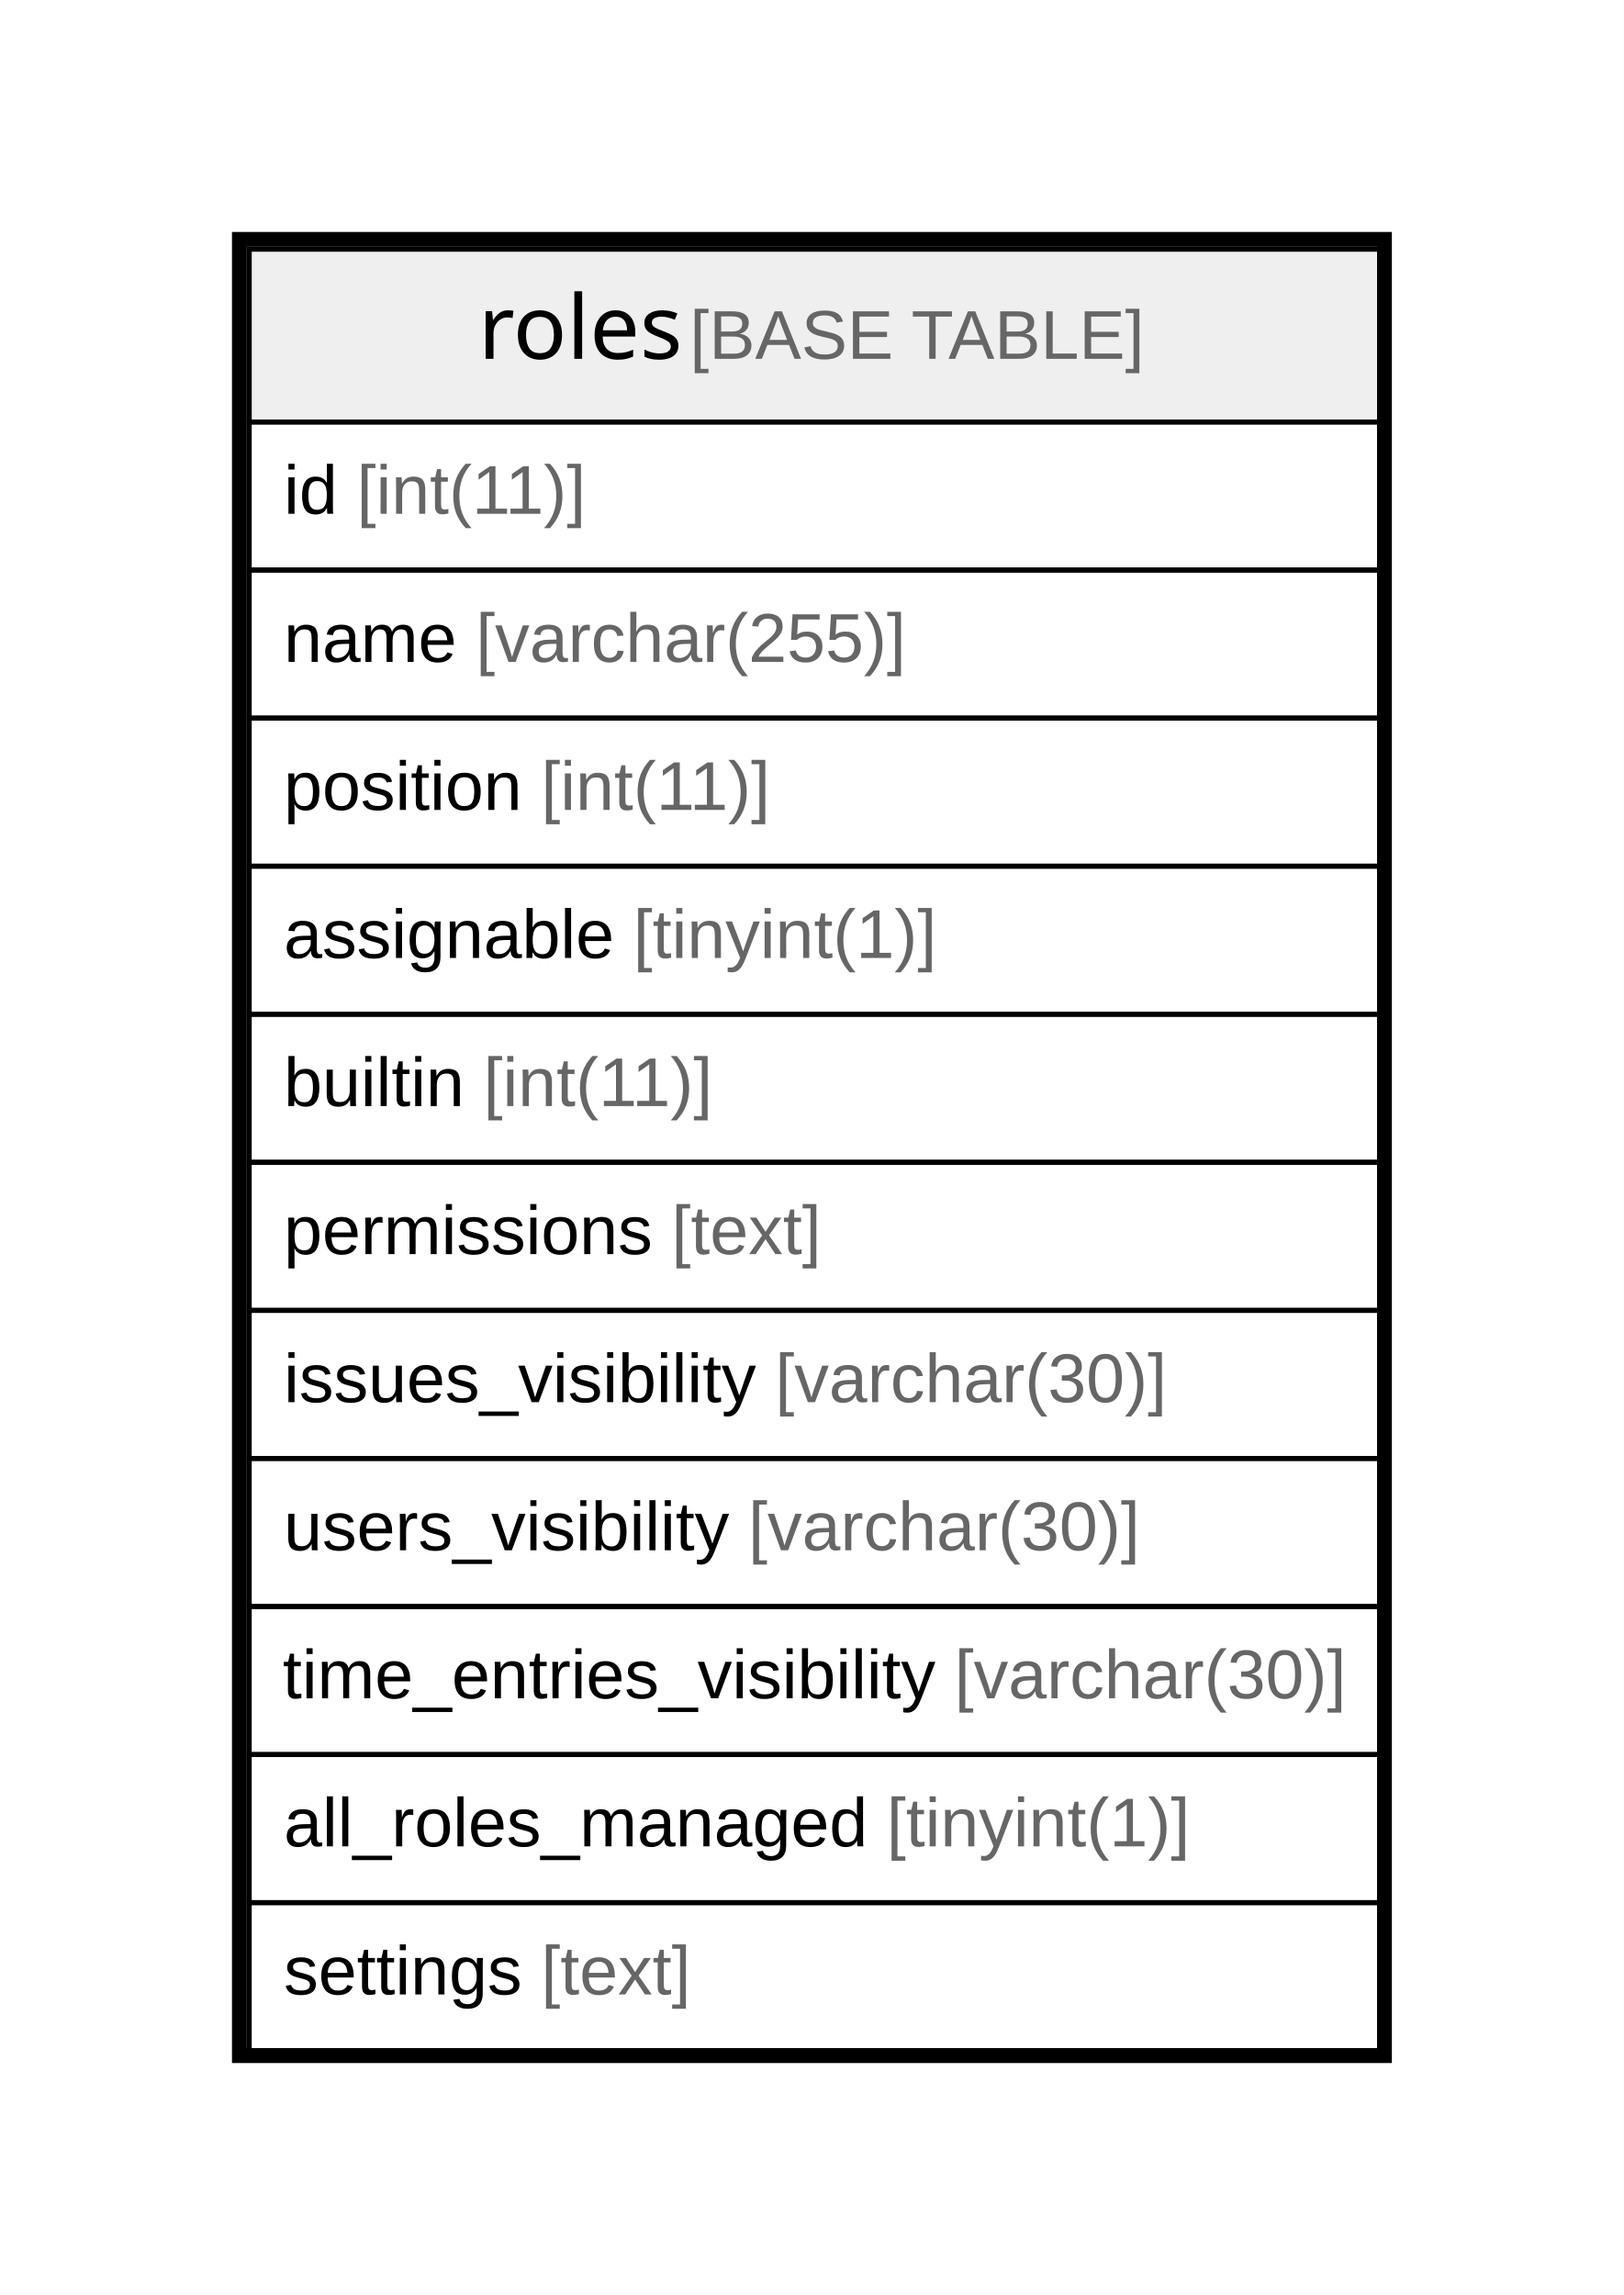
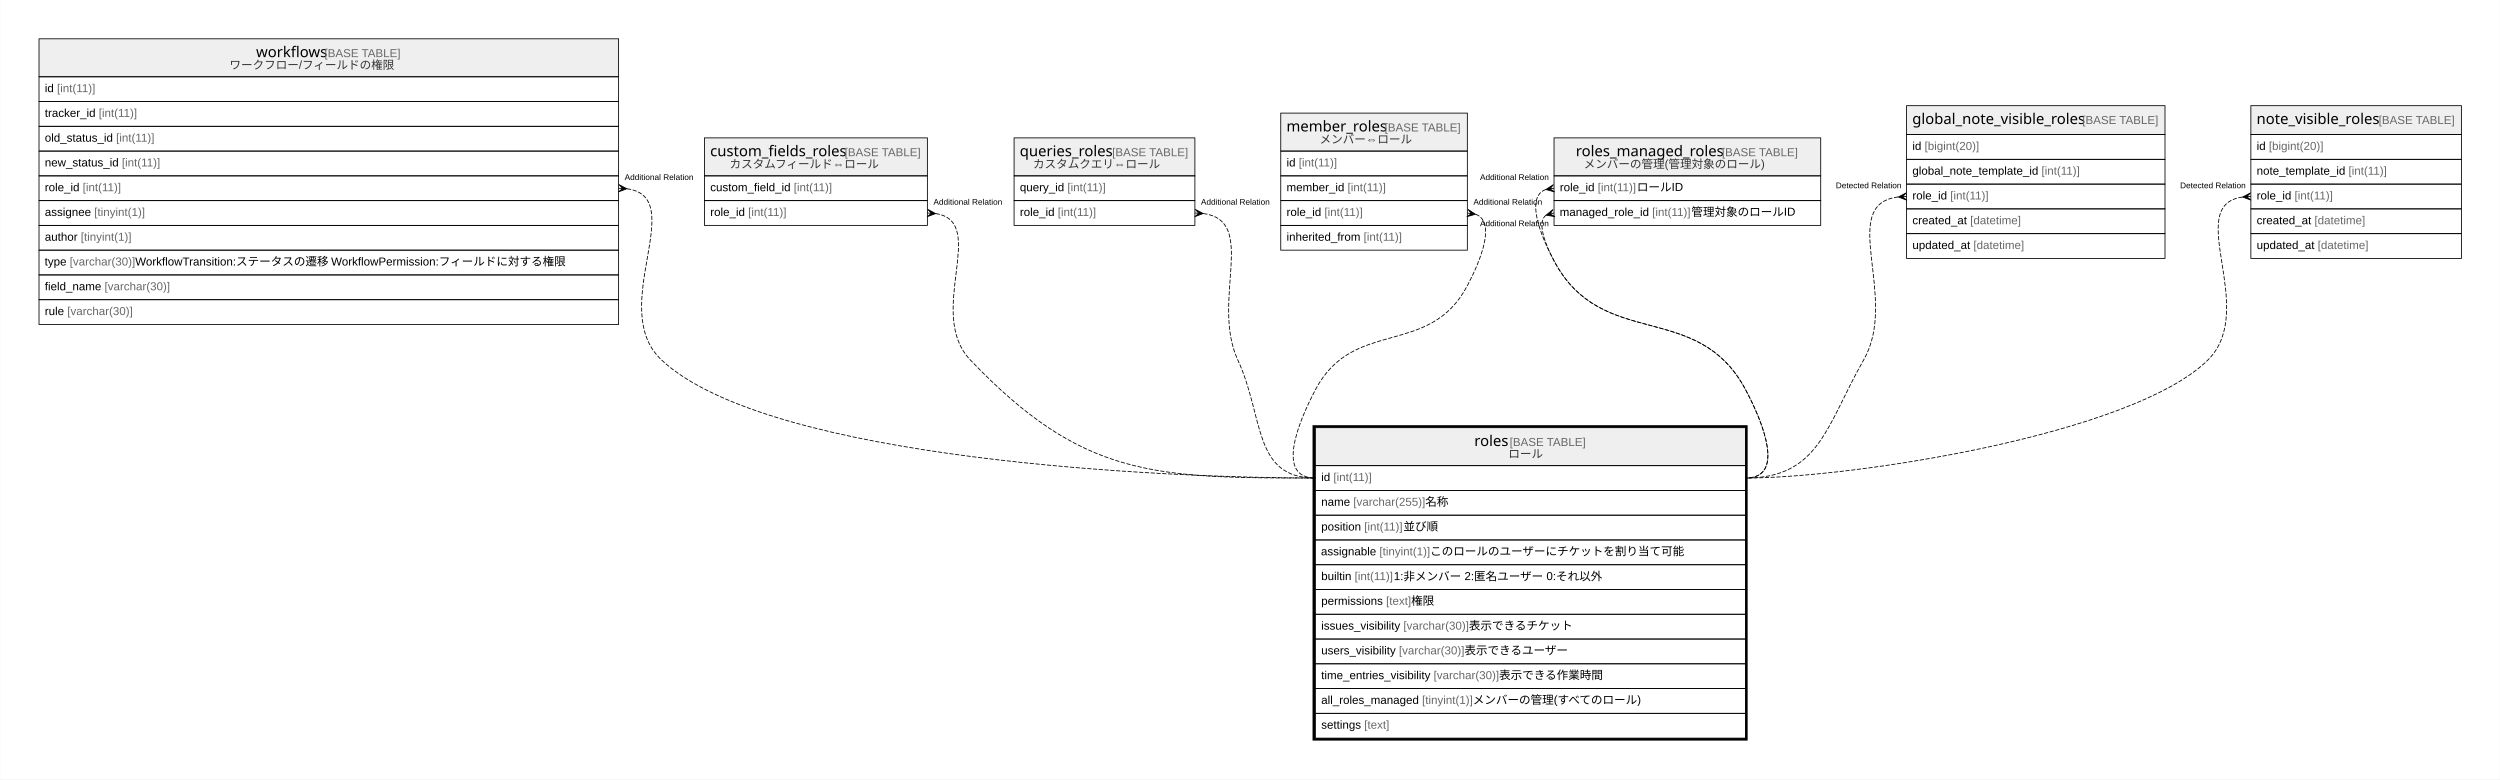
- <svg xmlns="http://www.w3.org/2000/svg" width="329pt" height="465pt" viewBox="0.00 0.00 329.00 465.00">
-   <g id="graph0" class="graph" transform="scale(1 1) rotate(0) translate(4 461)">
-     <polygon fill="#ffffff" stroke="transparent" points="-4,4 -4,-461 325,-461 325,4 -4,4" />
+ <svg xmlns="http://www.w3.org/2000/svg" width="3028pt" height="944pt" viewBox="0.00 0.00 3027.50 944.00">
+   <g id="graph0" class="graph" transform="scale(1 1) rotate(0) translate(4 940)">
+     <polygon fill="#ffffff" stroke="transparent" points="-4,4 -4,-940 3023.5,-940 3023.5,4 -4,4" />
    <g id="node1" class="node">
-       <polygon fill="#efefef" stroke="transparent" points="46.5,-375.5 46.5,-410.5 275.5,-410.5 275.5,-375.5 46.5,-375.5" />
-       <polygon fill="none" stroke="#000000" points="46.5,-375.5 46.5,-410.5 275.5,-410.5 275.5,-375.5 46.5,-375.5" />
-       <text text-anchor="start" x="92.874" y="-388.3" font-family="Arial Bold" font-size="18.00" fill="#000000">roles</text>
-       <text text-anchor="start" x="131.873" y="-388.3" font-family="Arial" font-size="14.00" fill="#000000"> </text>
-       <text text-anchor="start" x="135.763" y="-388.3" font-family="Arial" font-size="14.00" fill="#666666">[BASE TABLE]</text>
-       <polygon fill="none" stroke="#000000" points="46.5,-345.5 46.5,-375.5 275.5,-375.5 275.5,-345.5 46.5,-345.5" />
-       <text text-anchor="start" x="53.5" y="-356.9" font-family="Arial" font-size="14.00" fill="#000000">id </text>
-       <text text-anchor="start" x="68.28" y="-356.9" font-family="Arial" font-size="14.00" fill="#666666">[int(11)]</text>
-       <polygon fill="none" stroke="#000000" points="46.5,-315.5 46.5,-345.5 275.5,-345.5 275.5,-315.5 46.5,-315.5" />
-       <text text-anchor="start" x="53.5" y="-326.9" font-family="Arial" font-size="14.00" fill="#000000">name </text>
-       <text text-anchor="start" x="92.399" y="-326.9" font-family="Arial" font-size="14.00" fill="#666666">[varchar(255)]</text>
-       <polygon fill="none" stroke="#000000" points="46.5,-285.5 46.5,-315.5 275.5,-315.5 275.5,-285.5 46.5,-285.5" />
-       <text text-anchor="start" x="53.5" y="-296.9" font-family="Arial" font-size="14.00" fill="#000000">position </text>
-       <text text-anchor="start" x="105.625" y="-296.9" font-family="Arial" font-size="14.00" fill="#666666">[int(11)]</text>
-       <polygon fill="none" stroke="#000000" points="46.5,-255.5 46.5,-285.5 275.5,-285.5 275.5,-255.5 46.5,-255.5" />
-       <text text-anchor="start" x="53.5" y="-266.9" font-family="Arial" font-size="14.00" fill="#000000">assignable </text>
-       <text text-anchor="start" x="124.299" y="-266.9" font-family="Arial" font-size="14.00" fill="#666666">[tinyint(1)]</text>
-       <polygon fill="none" stroke="#000000" points="46.5,-225.5 46.5,-255.5 275.5,-255.5 275.5,-225.5 46.5,-225.5" />
-       <text text-anchor="start" x="53.5" y="-236.9" font-family="Arial" font-size="14.00" fill="#000000">builtin </text>
-       <text text-anchor="start" x="93.949" y="-236.9" font-family="Arial" font-size="14.00" fill="#666666">[int(11)]</text>
-       <polygon fill="none" stroke="#000000" points="46.5,-195.5 46.5,-225.5 275.5,-225.5 275.5,-195.5 46.5,-195.5" />
-       <text text-anchor="start" x="53.5" y="-206.9" font-family="Arial" font-size="14.00" fill="#000000">permissions </text>
-       <text text-anchor="start" x="132.055" y="-206.9" font-family="Arial" font-size="14.00" fill="#666666">[text]</text>
-       <polygon fill="none" stroke="#000000" points="46.5,-165.5 46.5,-195.5 275.5,-195.5 275.5,-165.5 46.5,-165.5" />
-       <text text-anchor="start" x="53.5" y="-176.9" font-family="Arial" font-size="14.00" fill="#000000">issues_visibility </text>
-       <text text-anchor="start" x="153.051" y="-176.9" font-family="Arial" font-size="14.00" fill="#666666">[varchar(30)]</text>
-       <polygon fill="none" stroke="#000000" points="46.5,-135.5 46.5,-165.5 275.5,-165.5 275.5,-135.5 46.5,-135.5" />
-       <text text-anchor="start" x="53.5" y="-146.9" font-family="Arial" font-size="14.00" fill="#000000">users_visibility </text>
-       <text text-anchor="start" x="147.605" y="-146.9" font-family="Arial" font-size="14.00" fill="#666666">[varchar(30)]</text>
-       <polygon fill="none" stroke="#000000" points="46.5,-105.5 46.5,-135.5 275.5,-135.5 275.5,-105.5 46.5,-105.5" />
-       <text text-anchor="start" x="53.278" y="-116.9" font-family="Arial" font-size="14.00" fill="#000000">time_entries_visibility </text>
-       <text text-anchor="start" x="189.386" y="-116.9" font-family="Arial" font-size="14.00" fill="#666666">[varchar(30)]</text>
-       <polygon fill="none" stroke="#000000" points="46.5,-75.5 46.5,-105.5 275.5,-105.5 275.5,-75.5 46.5,-75.5" />
-       <text text-anchor="start" x="53.5" y="-86.9" font-family="Arial" font-size="14.00" fill="#000000">all_roles_managed </text>
-       <text text-anchor="start" x="175.64" y="-86.9" font-family="Arial" font-size="14.00" fill="#666666">[tinyint(1)]</text>
-       <polygon fill="none" stroke="#000000" points="46.5,-45.5 46.5,-75.5 275.5,-75.5 275.5,-45.5 46.5,-45.5" />
-       <text text-anchor="start" x="53.5" y="-56.9" font-family="Arial" font-size="14.00" fill="#000000">settings </text>
-       <text text-anchor="start" x="105.626" y="-56.9" font-family="Arial" font-size="14.00" fill="#666666">[text]</text>
-       <polygon fill="none" stroke="#000000" stroke-width="3" points="44.5,-44.5 44.5,-412.5 276.5,-412.5 276.5,-44.5 44.5,-44.5" />
+       <polygon fill="#efefef" stroke="transparent" points="1589,-376 1589,-422 2110,-422 2110,-376 1589,-376" />
+       <polygon fill="none" stroke="#000000" points="1589,-376 1589,-422 2110,-422 2110,-376 1589,-376" />
+       <text text-anchor="start" x="1781.374" y="-399.8" font-family="Arial Bold" font-size="18.00" fill="#000000">roles</text>
+       <text text-anchor="start" x="1820.372" y="-399.8" font-family="Arial" font-size="14.00" fill="#000000"> </text>
+       <text text-anchor="start" x="1824.263" y="-399.8" font-family="Arial" font-size="14.00" fill="#666666">[BASE TABLE]</text>
+       <text text-anchor="start" x="1822.675" y="-385.4" font-family="Arial" font-size="14.00" fill="#333333">ロール</text>
+       <polygon fill="none" stroke="#000000" points="1589,-346 1589,-376 2110,-376 2110,-346 1589,-346" />
+       <text text-anchor="start" x="1596" y="-357.4" font-family="Arial" font-size="14.00" fill="#000000">id </text>
+       <text text-anchor="start" x="1610.78" y="-357.4" font-family="Arial" font-size="14.00" fill="#666666">[int(11)]</text>
+       <polygon fill="none" stroke="#000000" points="1589,-316 1589,-346 2110,-346 2110,-316 1589,-316" />
+       <text text-anchor="start" x="1596" y="-327.4" font-family="Arial" font-size="14.00" fill="#000000">name </text>
+       <text text-anchor="start" x="1634.899" y="-327.4" font-family="Arial" font-size="14.00" fill="#666666">[varchar(255)]</text>
+       <text text-anchor="start" x="1722.018" y="-327.4" font-family="Arial" font-size="14.00" fill="#000000"> 名称</text>
+       <polygon fill="none" stroke="#000000" points="1589,-286 1589,-316 2110,-316 2110,-286 1589,-286" />
+       <text text-anchor="start" x="1596" y="-297.4" font-family="Arial" font-size="14.00" fill="#000000">position </text>
+       <text text-anchor="start" x="1648.125" y="-297.4" font-family="Arial" font-size="14.00" fill="#666666">[int(11)]</text>
+       <text text-anchor="start" x="1695.572" y="-297.4" font-family="Arial" font-size="14.00" fill="#000000"> 並び順</text>
+       <polygon fill="none" stroke="#000000" points="1589,-256 1589,-286 2110,-286 2110,-256 1589,-256" />
+       <text text-anchor="start" x="1595.693" y="-267.4" font-family="Arial" font-size="14.00" fill="#000000">assignable </text>
+       <text text-anchor="start" x="1666.493" y="-267.4" font-family="Arial" font-size="14.00" fill="#666666">[tinyint(1)]</text>
+       <text text-anchor="start" x="1727.937" y="-267.4" font-family="Arial" font-size="14.00" fill="#000000"> このロールのユーザーにチケットを割り当て可能</text>
+       <polygon fill="none" stroke="#000000" points="1589,-226 1589,-256 2110,-256 2110,-226 1589,-226" />
+       <text text-anchor="start" x="1596" y="-237.4" font-family="Arial" font-size="14.00" fill="#000000">builtin </text>
+       <text text-anchor="start" x="1636.449" y="-237.4" font-family="Arial" font-size="14.00" fill="#666666">[int(11)]</text>
+       <text text-anchor="start" x="1683.896" y="-237.4" font-family="Arial" font-size="14.00" fill="#000000"> 1:非メンバー 2:匿名ユーザー 0:それ以外 </text>
+       <polygon fill="none" stroke="#000000" points="1589,-196 1589,-226 2110,-226 2110,-196 1589,-196" />
+       <text text-anchor="start" x="1596" y="-207.4" font-family="Arial" font-size="14.00" fill="#000000">permissions </text>
+       <text text-anchor="start" x="1674.555" y="-207.4" font-family="Arial" font-size="14.00" fill="#666666">[text]</text>
+       <text text-anchor="start" x="1704.9" y="-207.4" font-family="Arial" font-size="14.00" fill="#000000"> 権限</text>
+       <polygon fill="none" stroke="#000000" points="1589,-166 1589,-196 2110,-196 2110,-166 1589,-166" />
+       <text text-anchor="start" x="1596" y="-177.4" font-family="Arial" font-size="14.00" fill="#000000">issues_visibility </text>
+       <text text-anchor="start" x="1695.551" y="-177.4" font-family="Arial" font-size="14.00" fill="#666666">[varchar(30)]</text>
+       <text text-anchor="start" x="1774.888" y="-177.4" font-family="Arial" font-size="14.00" fill="#000000"> 表示できるチケット</text>
+       <polygon fill="none" stroke="#000000" points="1589,-136 1589,-166 2110,-166 2110,-136 1589,-136" />
+       <text text-anchor="start" x="1596" y="-147.4" font-family="Arial" font-size="14.00" fill="#000000">users_visibility </text>
+       <text text-anchor="start" x="1690.105" y="-147.4" font-family="Arial" font-size="14.00" fill="#666666">[varchar(30)]</text>
+       <text text-anchor="start" x="1769.442" y="-147.4" font-family="Arial" font-size="14.00" fill="#000000"> 表示できるユーザー</text>
+       <polygon fill="none" stroke="#000000" points="1589,-106 1589,-136 2110,-136 2110,-106 1589,-106" />
+       <text text-anchor="start" x="1596" y="-117.4" font-family="Arial" font-size="14.00" fill="#000000">time_entries_visibility </text>
+       <text text-anchor="start" x="1732.108" y="-117.4" font-family="Arial" font-size="14.00" fill="#666666">[varchar(30)]</text>
+       <text text-anchor="start" x="1811.445" y="-117.4" font-family="Arial" font-size="14.00" fill="#000000"> 表示できる作業時間</text>
+       <polygon fill="none" stroke="#000000" points="1589,-76 1589,-106 2110,-106 2110,-76 1589,-76" />
+       <text text-anchor="start" x="1596" y="-87.4" font-family="Arial" font-size="14.00" fill="#000000">all_roles_managed </text>
+       <text text-anchor="start" x="1718.14" y="-87.4" font-family="Arial" font-size="14.00" fill="#666666">[tinyint(1)]</text>
+       <text text-anchor="start" x="1779.585" y="-87.4" font-family="Arial" font-size="14.00" fill="#000000"> メンバーの管理(すべてのロール)</text>
+       <polygon fill="none" stroke="#000000" points="1589,-46 1589,-76 2110,-76 2110,-46 1589,-46" />
+       <text text-anchor="start" x="1596" y="-57.4" font-family="Arial" font-size="14.00" fill="#000000">settings </text>
+       <text text-anchor="start" x="1648.126" y="-57.4" font-family="Arial" font-size="14.00" fill="#666666">[text]</text>
+       <polygon fill="none" stroke="#000000" stroke-width="3" points="1587,-44.5 1587,-423.5 2111,-423.5 2111,-44.5 1587,-44.5" />
+     </g>
+     <g id="node2" class="node">
+       <polygon fill="#efefef" stroke="transparent" points="43,-847 43,-893 745,-893 745,-847 43,-847" />
+       <polygon fill="none" stroke="#000000" points="43,-847 43,-893 745,-893 745,-847 43,-847" />
+       <text text-anchor="start" x="305.878" y="-870.8" font-family="Arial Bold" font-size="18.00" fill="#000000">workflows</text>
+       <text text-anchor="start" x="384.868" y="-870.8" font-family="Arial" font-size="14.00" fill="#000000"> </text>
+       <text text-anchor="start" x="388.758" y="-870.8" font-family="Arial" font-size="14.00" fill="#666666">[BASE TABLE]</text>
+       <text text-anchor="start" x="273.682" y="-856.4" font-family="Arial" font-size="14.00" fill="#333333">ワークフロー/フィールドの権限</text>
+       <polygon fill="none" stroke="#000000" points="43,-817 43,-847 745,-847 745,-817 43,-817" />
+       <text text-anchor="start" x="50" y="-828.4" font-family="Arial" font-size="14.00" fill="#000000">id </text>
+       <text text-anchor="start" x="64.78" y="-828.4" font-family="Arial" font-size="14.00" fill="#666666">[int(11)]</text>
+       <polygon fill="none" stroke="#000000" points="43,-787 43,-817 745,-817 745,-787 43,-787" />
+       <text text-anchor="start" x="50" y="-798.4" font-family="Arial" font-size="14.00" fill="#000000">tracker_id </text>
+       <text text-anchor="start" x="115.339" y="-798.4" font-family="Arial" font-size="14.00" fill="#666666">[int(11)]</text>
+       <polygon fill="none" stroke="#000000" points="43,-757 43,-787 745,-787 745,-757 43,-757" />
+       <text text-anchor="start" x="50" y="-768.4" font-family="Arial" font-size="14.00" fill="#000000">old_status_id </text>
+       <text text-anchor="start" x="136.363" y="-768.4" font-family="Arial" font-size="14.00" fill="#666666">[int(11)]</text>
+       <polygon fill="none" stroke="#000000" points="43,-727 43,-757 745,-757 745,-727 43,-727" />
+       <text text-anchor="start" x="50" y="-738.4" font-family="Arial" font-size="14.00" fill="#000000">new_status_id </text>
+       <text text-anchor="start" x="143.363" y="-738.4" font-family="Arial" font-size="14.00" fill="#666666">[int(11)]</text>
+       <polygon fill="none" stroke="#000000" points="43,-697 43,-727 745,-727 745,-697 43,-697" />
+       <text text-anchor="start" x="50" y="-708.4" font-family="Arial" font-size="14.00" fill="#000000">role_id </text>
+       <text text-anchor="start" x="95.895" y="-708.4" font-family="Arial" font-size="14.00" fill="#666666">[int(11)]</text>
+       <polygon fill="none" stroke="#000000" points="43,-667 43,-697 745,-697 745,-667 43,-667" />
+       <text text-anchor="start" x="50" y="-678.4" font-family="Arial" font-size="14.00" fill="#000000">assignee </text>
+       <text text-anchor="start" x="109.91" y="-678.4" font-family="Arial" font-size="14.00" fill="#666666">[tinyint(1)]</text>
+       <polygon fill="none" stroke="#000000" points="43,-637 43,-667 745,-667 745,-637 43,-637" />
+       <text text-anchor="start" x="50" y="-648.4" font-family="Arial" font-size="14.00" fill="#000000">author </text>
+       <text text-anchor="start" x="93.572" y="-648.4" font-family="Arial" font-size="14.00" fill="#666666">[tinyint(1)]</text>
+       <polygon fill="none" stroke="#000000" points="43,-607 43,-637 745,-637 745,-607 43,-607" />
+       <text text-anchor="start" x="49.821" y="-618.4" font-family="Arial" font-size="14.00" fill="#000000">type </text>
+       <text text-anchor="start" x="80.167" y="-618.4" font-family="Arial" font-size="14.00" fill="#666666">[varchar(30)]</text>
+       <text text-anchor="start" x="159.504" y="-618.4" font-family="Arial" font-size="14.00" fill="#000000"> WorkflowTransition:ステータスの遷移 WorkflowPermission:フィールドに対する権限  </text>
+       <polygon fill="none" stroke="#000000" points="43,-577 43,-607 745,-607 745,-577 43,-577" />
+       <text text-anchor="start" x="50" y="-588.4" font-family="Arial" font-size="14.00" fill="#000000">field_name </text>
+       <text text-anchor="start" x="122.351" y="-588.4" font-family="Arial" font-size="14.00" fill="#666666">[varchar(30)]</text>
+       <polygon fill="none" stroke="#000000" points="43,-547 43,-577 745,-577 745,-547 43,-547" />
+       <text text-anchor="start" x="50" y="-558.4" font-family="Arial" font-size="14.00" fill="#000000">rule </text>
+       <text text-anchor="start" x="77.223" y="-558.4" font-family="Arial" font-size="14.00" fill="#666666">[varchar(30)]</text>
+     </g>
+     <g id="edge1" class="edge">
+       <path fill="none" stroke="#000000" stroke-dasharray="5,2" d="M755.237,-711.359C831.75,-700.955 730.14,-566.565 797,-504 927.588,-381.801 1410.154,-361 1589,-361" />
+       <polygon fill="#000000" stroke="#000000" points="754.981,-711.375 744.719,-707.509 749.99,-711.688 745,-712 745,-712 745,-712 749.99,-711.688 745.281,-716.491 754.981,-711.375 754.981,-711.375" />
+       <text text-anchor="start" x="752.324" y="-722" font-family="Arial" font-size="10.00" fill="#000000">Additional Relation</text>
+     </g>
+     <g id="node3" class="node">
+       <polygon fill="#efefef" stroke="transparent" points="849,-727 849,-773 1119,-773 1119,-727 849,-727" />
+       <polygon fill="none" stroke="#000000" points="849,-727 849,-773 1119,-773 1119,-727 849,-727" />
+       <text text-anchor="start" x="855.863" y="-750.8" font-family="Arial Bold" font-size="18.00" fill="#000000">custom_fields_roles</text>
+       <text text-anchor="start" x="1014.884" y="-750.8" font-family="Arial" font-size="14.00" fill="#000000"> </text>
+       <text text-anchor="start" x="1018.774" y="-750.8" font-family="Arial" font-size="14.00" fill="#666666">[BASE TABLE]</text>
+       <text text-anchor="start" x="879.411" y="-736.4" font-family="Arial" font-size="14.00" fill="#333333">カスタムフィールド⇔ロール</text>
+       <polygon fill="none" stroke="#000000" points="849,-697 849,-727 1119,-727 1119,-697 849,-697" />
+       <text text-anchor="start" x="856" y="-708.4" font-family="Arial" font-size="14.00" fill="#000000">custom_field_id </text>
+       <text text-anchor="start" x="957.13" y="-708.4" font-family="Arial" font-size="14.00" fill="#666666">[int(11)]</text>
+       <polygon fill="none" stroke="#000000" points="849,-667 849,-697 1119,-697 1119,-667 849,-667" />
+       <text text-anchor="start" x="856" y="-678.4" font-family="Arial" font-size="14.00" fill="#000000">role_id </text>
+       <text text-anchor="start" x="901.895" y="-678.4" font-family="Arial" font-size="14.00" fill="#666666">[int(11)]</text>
+     </g>
+     <g id="edge2" class="edge">
+       <path fill="none" stroke="#000000" stroke-dasharray="5,2" d="M1129.108,-681.299C1193.86,-671.48 1116.618,-560.909 1171,-504 1306.652,-362.045 1392.652,-361 1589,-361" />
+       <polygon fill="#000000" stroke="#000000" points="1128.976,-681.308 1118.689,-677.511 1123.988,-681.654 1119,-682 1119,-682 1119,-682 1123.988,-681.654 1119.311,-686.489 1128.976,-681.308 1128.976,-681.308" />
+       <text text-anchor="start" x="1126.324" y="-692" font-family="Arial" font-size="10.00" fill="#000000">Additional Relation</text>
+     </g>
+     <g id="node4" class="node">
+       <polygon fill="#efefef" stroke="transparent" points="1224,-727 1224,-773 1443,-773 1443,-727 1224,-727" />
+       <polygon fill="none" stroke="#000000" points="1224,-727 1224,-773 1443,-773 1443,-727 1224,-727" />
+       <text text-anchor="start" x="1230.865" y="-750.8" font-family="Arial Bold" font-size="18.00" fill="#000000">queries_roles</text>
+       <text text-anchor="start" x="1338.881" y="-750.8" font-family="Arial" font-size="14.00" fill="#000000"> </text>
+       <text text-anchor="start" x="1342.772" y="-750.8" font-family="Arial" font-size="14.00" fill="#666666">[BASE TABLE]</text>
+       <text text-anchor="start" x="1246.932" y="-736.4" font-family="Arial" font-size="14.00" fill="#333333">カスタムクエリ⇔ロール</text>
+       <polygon fill="none" stroke="#000000" points="1224,-697 1224,-727 1443,-727 1443,-697 1224,-697" />
+       <text text-anchor="start" x="1231" y="-708.4" font-family="Arial" font-size="14.00" fill="#000000">query_id </text>
+       <text text-anchor="start" x="1288.571" y="-708.4" font-family="Arial" font-size="14.00" fill="#666666">[int(11)]</text>
+       <polygon fill="none" stroke="#000000" points="1224,-667 1224,-697 1443,-697 1443,-667 1224,-667" />
+       <text text-anchor="start" x="1231" y="-678.4" font-family="Arial" font-size="14.00" fill="#000000">role_id </text>
+       <text text-anchor="start" x="1276.895" y="-678.4" font-family="Arial" font-size="14.00" fill="#666666">[int(11)]</text>
+     </g>
+     <g id="edge3" class="edge">
+       <path fill="none" stroke="#000000" stroke-dasharray="5,2" d="M1453.237,-681.387C1519.78,-672.787 1461.98,-575.455 1495,-504 1526.905,-434.958 1512.943,-361 1589,-361" />
+       <polygon fill="#000000" stroke="#000000" points="1452.982,-681.402 1442.731,-677.508 1447.991,-681.701 1443,-682 1443,-682 1443,-682 1447.991,-681.701 1443.269,-686.492 1452.982,-681.402 1452.982,-681.402" />
+       <text text-anchor="start" x="1450.324" y="-692" font-family="Arial" font-size="10.00" fill="#000000">Additional Relation</text>
+     </g>
+     <g id="node5" class="node">
+       <polygon fill="#efefef" stroke="transparent" points="1547,-757 1547,-803 1773,-803 1773,-757 1547,-757" />
+       <polygon fill="none" stroke="#000000" points="1547,-757 1547,-803 1773,-803 1773,-757 1547,-757" />
+       <text text-anchor="start" x="1553.873" y="-780.8" font-family="Arial Bold" font-size="18.00" fill="#000000">member_roles</text>
+       <text text-anchor="start" x="1668.873" y="-780.8" font-family="Arial" font-size="14.00" fill="#000000"> </text>
+       <text text-anchor="start" x="1672.764" y="-780.8" font-family="Arial" font-size="14.00" fill="#666666">[BASE TABLE]</text>
+       <text text-anchor="start" x="1594.033" y="-766.4" font-family="Arial" font-size="14.00" fill="#333333">メンバー⇔ロール</text>
+       <polygon fill="none" stroke="#000000" points="1547,-727 1547,-757 1773,-757 1773,-727 1547,-727" />
+       <text text-anchor="start" x="1554" y="-738.4" font-family="Arial" font-size="14.00" fill="#000000">id </text>
+       <text text-anchor="start" x="1568.78" y="-738.4" font-family="Arial" font-size="14.00" fill="#666666">[int(11)]</text>
+       <polygon fill="none" stroke="#000000" points="1547,-697 1547,-727 1773,-727 1773,-697 1547,-697" />
+       <text text-anchor="start" x="1554" y="-708.4" font-family="Arial" font-size="14.00" fill="#000000">member_id </text>
+       <text text-anchor="start" x="1627.892" y="-708.4" font-family="Arial" font-size="14.00" fill="#666666">[int(11)]</text>
+       <polygon fill="none" stroke="#000000" points="1547,-667 1547,-697 1773,-697 1773,-667 1547,-667" />
+       <text text-anchor="start" x="1554" y="-678.4" font-family="Arial" font-size="14.00" fill="#000000">role_id </text>
+       <text text-anchor="start" x="1599.895" y="-678.4" font-family="Arial" font-size="14.00" fill="#666666">[int(11)]</text>
+       <polygon fill="none" stroke="#000000" points="1547,-637 1547,-667 1773,-667 1773,-637 1547,-637" />
+       <text text-anchor="start" x="1554" y="-648.4" font-family="Arial" font-size="14.00" fill="#000000">inherited_from </text>
+       <text text-anchor="start" x="1647.345" y="-648.4" font-family="Arial" font-size="14.00" fill="#666666">[int(11)]</text>
+     </g>
+     <g id="edge4" class="edge">
+       <path fill="none" stroke="#000000" stroke-dasharray="5,2" d="M1783.126,-680.423C1807.899,-671.347 1789.388,-625.084 1773,-594 1726.776,-506.325 1635.224,-555.676 1589,-468 1566.822,-425.933 1541.444,-361 1589,-361" />
+       <polygon fill="#000000" stroke="#000000" points="1782.881,-680.461 1772.307,-677.554 1777.94,-681.231 1773,-682 1773,-682 1773,-682 1777.94,-681.231 1773.693,-686.446 1782.881,-680.461 1782.881,-680.461" />
+       <text text-anchor="start" x="1780.324" y="-692" font-family="Arial" font-size="10.00" fill="#000000">Additional Relation</text>
+     </g>
+     <g id="node6" class="node">
+       <polygon fill="#efefef" stroke="transparent" points="1878,-727 1878,-773 2201,-773 2201,-727 1878,-727" />
+       <polygon fill="none" stroke="#000000" points="1878,-727 1878,-773 2201,-773 2201,-727 1878,-727" />
+       <text text-anchor="start" x="1904.353" y="-750.8" font-family="Arial Bold" font-size="18.00" fill="#000000">roles_managed_roles</text>
+       <text text-anchor="start" x="2077.393" y="-750.8" font-family="Arial" font-size="14.00" fill="#000000"> </text>
+       <text text-anchor="start" x="2081.283" y="-750.8" font-family="Arial" font-size="14.00" fill="#666666">[BASE TABLE]</text>
+       <text text-anchor="start" x="1913.913" y="-736.4" font-family="Arial" font-size="14.00" fill="#333333">メンバーの管理(管理対象のロール)</text>
+       <polygon fill="none" stroke="#000000" points="1878,-697 1878,-727 2201,-727 2201,-697 1878,-697" />
+       <text text-anchor="start" x="1885" y="-708.4" font-family="Arial" font-size="14.00" fill="#000000">role_id </text>
+       <text text-anchor="start" x="1930.895" y="-708.4" font-family="Arial" font-size="14.00" fill="#666666">[int(11)]</text>
+       <text text-anchor="start" x="1978.342" y="-708.4" font-family="Arial" font-size="14.00" fill="#000000"> ロールID</text>
+       <polygon fill="none" stroke="#000000" points="1878,-667 1878,-697 2201,-697 2201,-667 1878,-667" />
+       <text text-anchor="start" x="1884.841" y="-678.4" font-family="Arial" font-size="14.00" fill="#000000">managed_role_id </text>
+       <text text-anchor="start" x="1996.874" y="-678.4" font-family="Arial" font-size="14.00" fill="#666666">[int(11)]</text>
+       <text text-anchor="start" x="2044.322" y="-678.4" font-family="Arial" font-size="14.00" fill="#000000"> 管理対象のロールID</text>
+     </g>
+     <g id="edge5" class="edge">
+       <path fill="none" stroke="#000000" stroke-dasharray="5,2" d="M1867.87,-710.421C1843.074,-701.332 1861.481,-655.014 1878,-624 1936.413,-514.332 2051.587,-577.668 2110,-468 2132.356,-426.027 2157.556,-361 2110,-361" />
+       <polygon fill="#000000" stroke="#000000" points="1868.119,-710.46 1877.307,-716.446 1873.06,-711.23 1878,-712 1878,-712 1878,-712 1873.06,-711.23 1878.693,-707.554 1868.119,-710.46 1868.119,-710.46" />
+       <text text-anchor="start" x="1788.324" y="-722" font-family="Arial" font-size="10.00" fill="#000000">Additional Relation</text>
+     </g>
+     <g id="edge6" class="edge">
+       <path fill="none" stroke="#000000" stroke-dasharray="5,2" d="M1868.316,-679.365C1856.663,-670.77 1867.87,-643.019 1878,-624 1936.413,-514.332 2051.587,-577.668 2110,-468 2132.356,-426.027 2157.556,-361 2110,-361" />
+       <polygon fill="#000000" stroke="#000000" points="1868.351,-679.374 1876.818,-686.342 1873.176,-680.687 1878,-682 1878,-682 1878,-682 1873.176,-680.687 1879.182,-677.658 1868.351,-679.374 1868.351,-679.374" />
+       <text text-anchor="start" x="1788.324" y="-666" font-family="Arial" font-size="10.00" fill="#000000">Additional Relation</text>
+     </g>
+     <g id="node7" class="node">
+       <polygon fill="#efefef" stroke="transparent" points="2305,-777 2305,-812 2618,-812 2618,-777 2305,-777" />
+       <polygon fill="none" stroke="#000000" points="2305,-777 2305,-812 2618,-812 2618,-777 2305,-777" />
+       <text text-anchor="start" x="2311.85" y="-789.8" font-family="Arial Bold" font-size="18.00" fill="#000000">global_note_visible_roles</text>
+       <text text-anchor="start" x="2513.896" y="-789.8" font-family="Arial" font-size="14.00" fill="#000000"> </text>
+       <text text-anchor="start" x="2517.787" y="-789.8" font-family="Arial" font-size="14.00" fill="#666666">[BASE TABLE]</text>
+       <polygon fill="none" stroke="#000000" points="2305,-747 2305,-777 2618,-777 2618,-747 2305,-747" />
+       <text text-anchor="start" x="2312" y="-758.4" font-family="Arial" font-size="14.00" fill="#000000">id </text>
+       <text text-anchor="start" x="2326.78" y="-758.4" font-family="Arial" font-size="14.00" fill="#666666">[bigint(20)]</text>
+       <polygon fill="none" stroke="#000000" points="2305,-717 2305,-747 2618,-747 2618,-717 2305,-717" />
+       <text text-anchor="start" x="2312" y="-728.4" font-family="Arial" font-size="14.00" fill="#000000">global_note_template_id </text>
+       <text text-anchor="start" x="2468.388" y="-728.4" font-family="Arial" font-size="14.00" fill="#666666">[int(11)]</text>
+       <polygon fill="none" stroke="#000000" points="2305,-687 2305,-717 2618,-717 2618,-687 2305,-687" />
+       <text text-anchor="start" x="2312" y="-698.4" font-family="Arial" font-size="14.00" fill="#000000">role_id </text>
+       <text text-anchor="start" x="2357.895" y="-698.4" font-family="Arial" font-size="14.00" fill="#666666">[int(11)]</text>
+       <polygon fill="none" stroke="#000000" points="2305,-657 2305,-687 2618,-687 2618,-657 2305,-657" />
+       <text text-anchor="start" x="2312" y="-668.4" font-family="Arial" font-size="14.00" fill="#000000">created_at </text>
+       <text text-anchor="start" x="2382.028" y="-668.4" font-family="Arial" font-size="14.00" fill="#666666">[datetime]</text>
+       <polygon fill="none" stroke="#000000" points="2305,-627 2305,-657 2618,-657 2618,-627 2305,-627" />
+       <text text-anchor="start" x="2312" y="-638.4" font-family="Arial" font-size="14.00" fill="#000000">updated_at </text>
+       <text text-anchor="start" x="2385.933" y="-638.4" font-family="Arial" font-size="14.00" fill="#666666">[datetime]</text>
+     </g>
+     <g id="edge7" class="edge">
+       <path fill="none" stroke="#000000" stroke-dasharray="5,2" d="M2294.668,-701.41C2220.711,-692.298 2296.438,-579.671 2253,-504 2208.253,-426.049 2199.881,-361 2110,-361" />
+       <polygon fill="#000000" stroke="#000000" points="2295.016,-701.43 2304.743,-706.493 2300.008,-701.715 2305,-702 2305,-702 2305,-702 2300.008,-701.715 2305.257,-697.507 2295.016,-701.43 2295.016,-701.43" />
+       <text text-anchor="start" x="2219.268" y="-712" font-family="Arial" font-size="10.00" fill="#000000">Detected Relation</text>
+     </g>
+     <g id="node8" class="node">
+       <polygon fill="#efefef" stroke="transparent" points="2722,-777 2722,-812 2977,-812 2977,-777 2722,-777" />
+       <polygon fill="none" stroke="#000000" points="2722,-777 2722,-812 2977,-812 2977,-777 2722,-777" />
+       <text text-anchor="start" x="2728.86" y="-789.8" font-family="Arial Bold" font-size="18.00" fill="#000000">note_visible_roles</text>
+       <text text-anchor="start" x="2872.887" y="-789.8" font-family="Arial" font-size="14.00" fill="#000000"> </text>
+       <text text-anchor="start" x="2876.777" y="-789.8" font-family="Arial" font-size="14.00" fill="#666666">[BASE TABLE]</text>
+       <polygon fill="none" stroke="#000000" points="2722,-747 2722,-777 2977,-777 2977,-747 2722,-747" />
+       <text text-anchor="start" x="2729" y="-758.4" font-family="Arial" font-size="14.00" fill="#000000">id </text>
+       <text text-anchor="start" x="2743.78" y="-758.4" font-family="Arial" font-size="14.00" fill="#666666">[bigint(20)]</text>
+       <polygon fill="none" stroke="#000000" points="2722,-717 2722,-747 2977,-747 2977,-717 2722,-717" />
+       <text text-anchor="start" x="2729" y="-728.4" font-family="Arial" font-size="14.00" fill="#000000">note_template_id </text>
+       <text text-anchor="start" x="2840.262" y="-728.4" font-family="Arial" font-size="14.00" fill="#666666">[int(11)]</text>
+       <polygon fill="none" stroke="#000000" points="2722,-687 2722,-717 2977,-717 2977,-687 2722,-687" />
+       <text text-anchor="start" x="2729" y="-698.4" font-family="Arial" font-size="14.00" fill="#000000">role_id </text>
+       <text text-anchor="start" x="2774.895" y="-698.4" font-family="Arial" font-size="14.00" fill="#666666">[int(11)]</text>
+       <polygon fill="none" stroke="#000000" points="2722,-657 2722,-687 2977,-687 2977,-657 2722,-657" />
+       <text text-anchor="start" x="2729" y="-668.4" font-family="Arial" font-size="14.00" fill="#000000">created_at </text>
+       <text text-anchor="start" x="2799.028" y="-668.4" font-family="Arial" font-size="14.00" fill="#666666">[datetime]</text>
+       <polygon fill="none" stroke="#000000" points="2722,-627 2722,-657 2977,-657 2977,-627 2722,-627" />
+       <text text-anchor="start" x="2729" y="-638.4" font-family="Arial" font-size="14.00" fill="#000000">updated_at </text>
+       <text text-anchor="start" x="2802.933" y="-638.4" font-family="Arial" font-size="14.00" fill="#666666">[datetime]</text>
+     </g>
+     <g id="edge8" class="edge">
+       <path fill="none" stroke="#000000" stroke-dasharray="5,2" d="M2711.761,-701.338C2639.226,-691.135 2731.907,-565.486 2670,-504 2578.872,-413.491 2238.438,-361 2110,-361" />
+       <polygon fill="#000000" stroke="#000000" points="2712.021,-701.355 2721.71,-706.491 2717.01,-701.678 2722,-702 2722,-702 2722,-702 2717.01,-701.678 2722.29,-697.509 2712.021,-701.355 2712.021,-701.355" />
+       <text text-anchor="start" x="2636.268" y="-712" font-family="Arial" font-size="10.00" fill="#000000">Detected Relation</text>
    </g>
  </g>
</svg>
